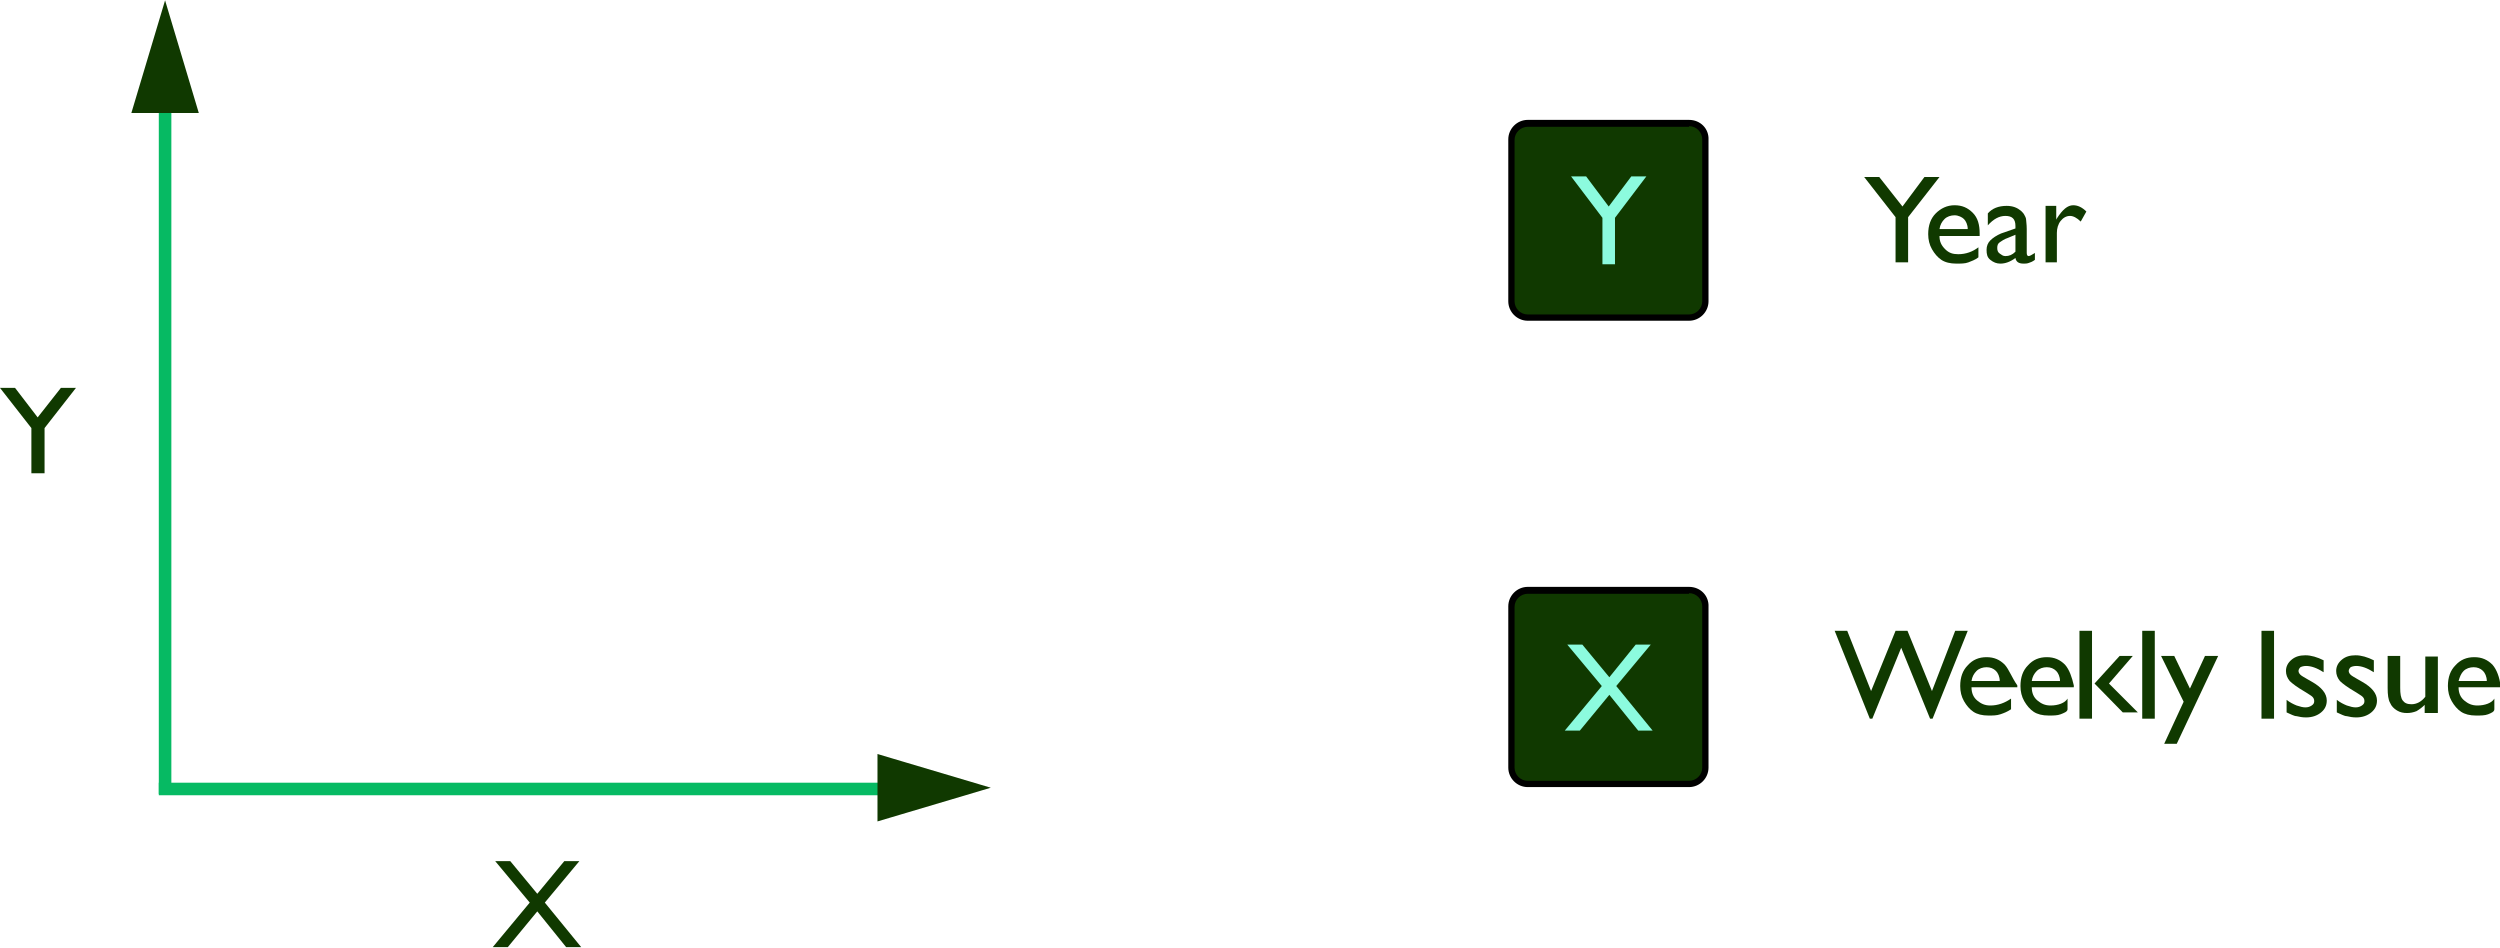
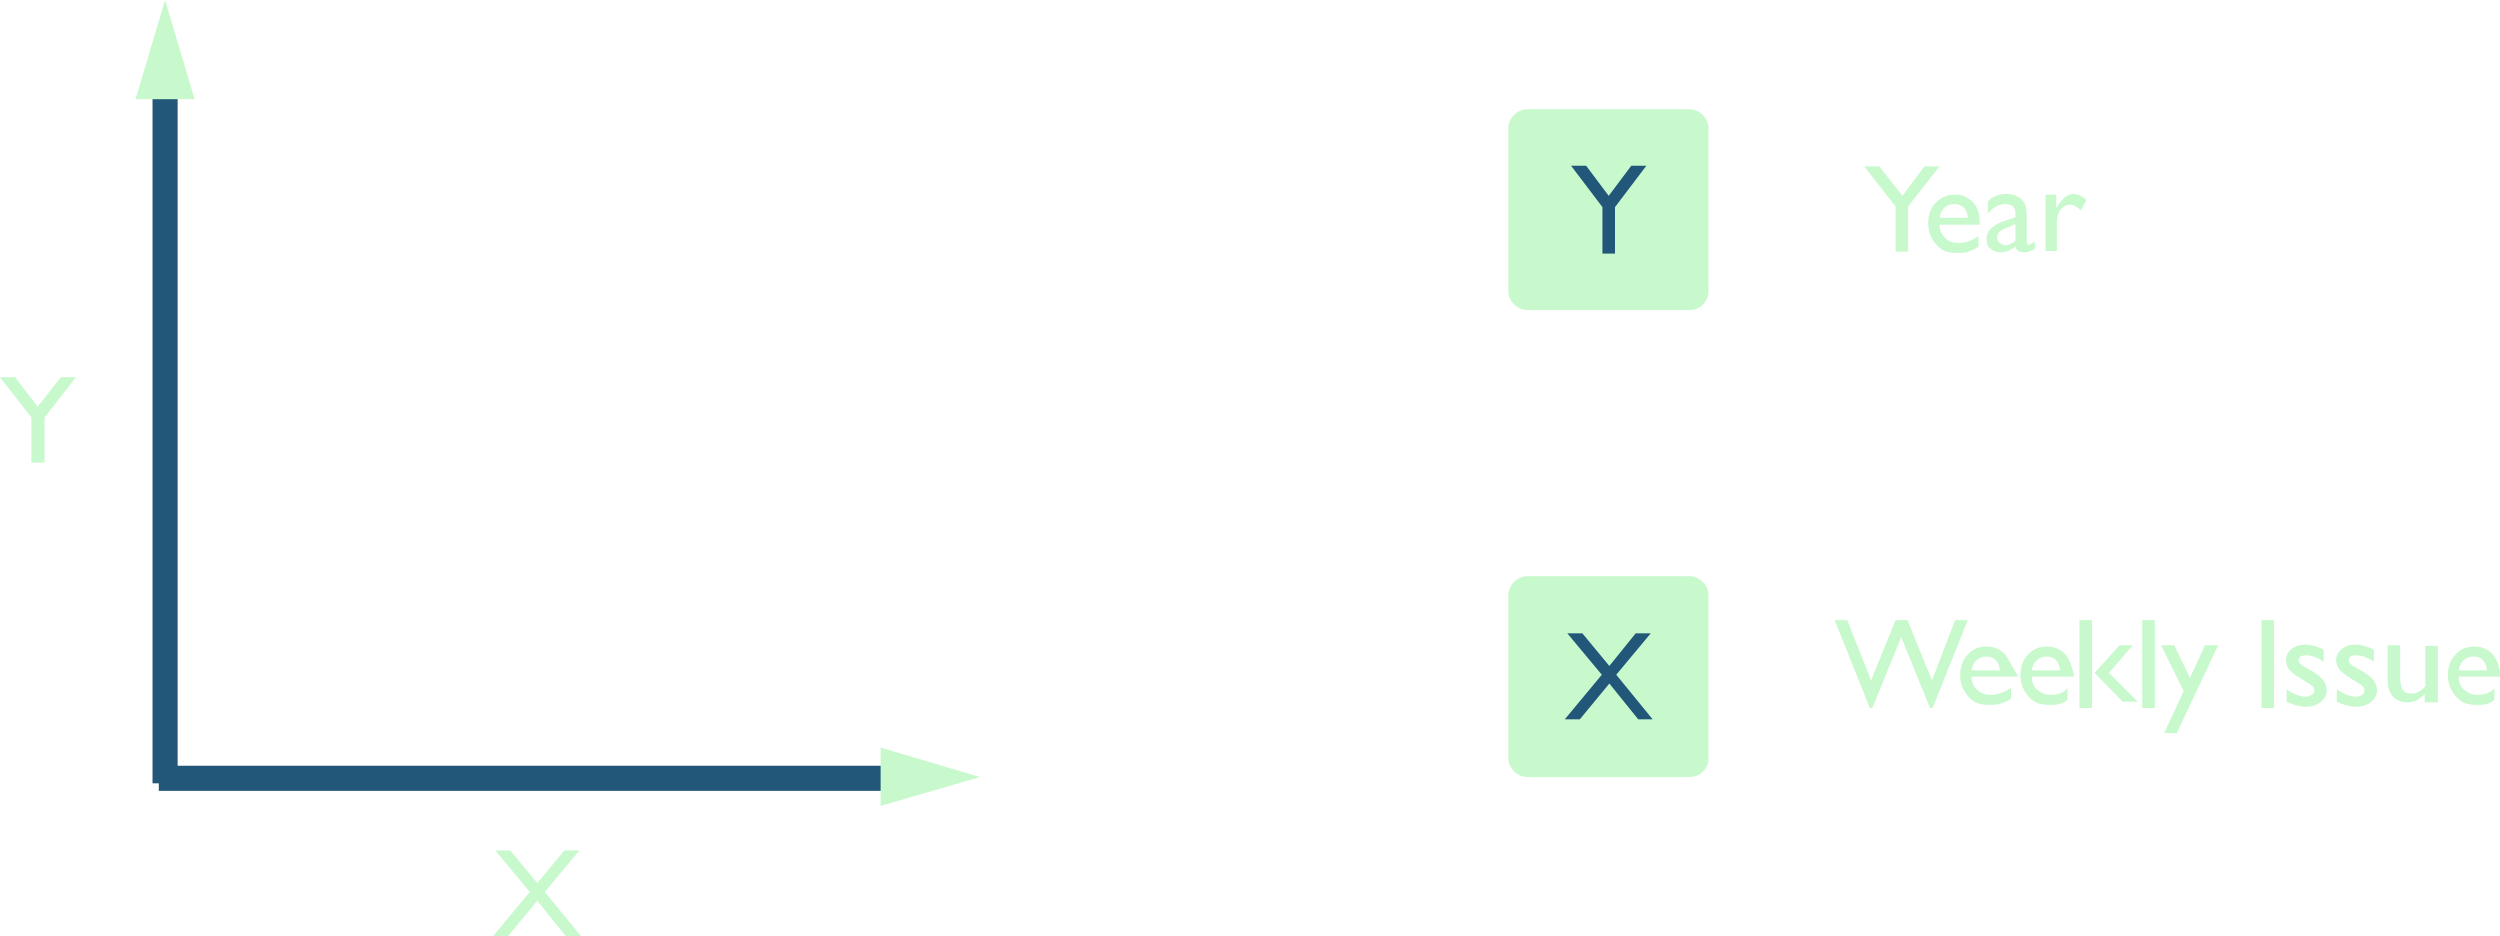
- <svg xmlns="http://www.w3.org/2000/svg" version="1.1" id="Capa_1" x="0px" y="0px" viewBox="0 0 398.3 150.9" enable-background="new 0 0 398.3 150.9" xml:space="preserve">
+ <svg xmlns="http://www.w3.org/2000/svg" version="1.1" id="Capa_1" x="0px" y="0px" viewBox="0 0 398.3 149.1" enable-background="new 0 0 398.3 149.1" xml:space="preserve">
  <g>
-     <path fill="#103900" d="M243.4,125c-1.5,0-2.6-1.2-2.6-2.6V96.7c0-1.5,1.2-2.6,2.6-2.6h25.7c1.5,0,2.6,1.2,2.6,2.6v25.7   c0,1.5-1.2,2.6-2.6,2.6H243.4z" />
-     <path d="M269.1,94.5c1.2,0,2.1,1,2.1,2.1v25.7c0,1.2-1,2.1-2.1,2.1h-25.7c-1.2,0-2.1-1-2.1-2.1V96.7c0-1.2,1-2.1,2.1-2.1H269.1    M269.1,93.5h-25.7c-1.7,0-3.1,1.4-3.1,3.1v25.7c0,1.7,1.4,3.1,3.1,3.1h25.7c1.7,0,3.1-1.4,3.1-3.1V96.7   C272.3,94.9,270.9,93.5,269.1,93.5L269.1,93.5z" />
+     <path fill="#C7F9CC" d="M269.1,123.8h-25.7c-1.7,0-3.1-1.4-3.1-3.1V94.9c0-1.7,1.4-3.1,3.1-3.1h25.7c1.7,0,3.1,1.4,3.1,3.1v25.7   C272.3,122.4,270.9,123.8,269.1,123.8z" />
  </g>
  <g>
-     <path fill="#103900" d="M243.4,50.6c-1.5,0-2.6-1.2-2.6-2.6V22.3c0-1.5,1.2-2.6,2.6-2.6h25.7c1.5,0,2.6,1.2,2.6,2.6V48   c0,1.5-1.2,2.6-2.6,2.6H243.4z" />
-     <path d="M269.1,20.1c1.2,0,2.1,1,2.1,2.1V48c0,1.2-1,2.1-2.1,2.1h-25.7c-1.2,0-2.1-1-2.1-2.1V22.3c0-1.2,1-2.1,2.1-2.1H269.1    M269.1,19.1h-25.7c-1.7,0-3.1,1.4-3.1,3.1V48c0,1.7,1.4,3.1,3.1,3.1h25.7c1.7,0,3.1-1.4,3.1-3.1V22.3   C272.3,20.5,270.9,19.1,269.1,19.1L269.1,19.1z" />
+     <path fill="#C7F9CC" d="M269.1,49.4h-25.7c-1.7,0-3.1-1.4-3.1-3.1V20.5c0-1.7,1.4-3.1,3.1-3.1h25.7c1.7,0,3.1,1.4,3.1,3.1v25.7   C272.3,48,270.9,49.4,269.1,49.4z" />
  </g>
-   <line fill="none" stroke="#06BA63" stroke-width="2" stroke-miterlimit="10" x1="26.3" y1="12.5" x2="26.3" y2="126.5" />
-   <line fill="none" stroke="#06BA63" stroke-width="2" stroke-miterlimit="10" x1="25.3" y1="125.7" x2="145.8" y2="125.7" />
+   <line fill="none" stroke="#22577A" stroke-width="4" stroke-miterlimit="10" x1="26.3" y1="10.8" x2="26.3" y2="124.8" />
+   <line fill="none" stroke="#22577A" stroke-width="4" stroke-miterlimit="10" x1="25.3" y1="124" x2="145.8" y2="124" />
  <g>
-     <path fill="#103900" d="M89.9,137.2h2.4l-5.5,6.6l5.8,7.1h-2.4l-4.6-5.7l-4.7,5.7h-2.4l5.9-7.1l-5.5-6.6h2.4l4.3,5.2L89.9,137.2z" />
+     <path fill="#C7F9CC" d="M89.9,135.5h2.4l-5.5,6.6l5.8,7.1h-2.4l-4.6-5.7l-4.7,5.7h-2.4l5.9-7.1l-5.5-6.6h2.4l4.3,5.2L89.9,135.5z" />
  </g>
  <g>
-     <path fill="#103900" d="M9.7,61.8h2.4l-5,6.4v7.2H5v-7.2l-5-6.4h2.4L6,66.5L9.7,61.8z" />
+     <path fill="#C7F9CC" d="M9.7,60.1h2.4l-5,6.4v7.2H5v-7.2l-5-6.4h2.4L6,64.8L9.7,60.1z" />
  </g>
  <g>
-     <path fill="#8CFBDE" d="M259.9,28.1h2.4l-5,6.6v7.4h-2v-7.4l-5-6.6h2.4l3.6,4.8L259.9,28.1z" />
+     <path fill="#22577A" d="M259.9,26.4h2.4l-5,6.6v7.4h-2V33l-5-6.6h2.4l3.6,4.8L259.9,26.4z" />
  </g>
  <g>
-     <path fill="#8CFBDE" d="M260.6,102.7h2.4l-5.5,6.6l5.8,7.1H261l-4.6-5.7l-4.7,5.7h-2.4l5.9-7.1l-5.5-6.6h2.4l4.3,5.2L260.6,102.7z" />
+     <path fill="#22577A" d="M260.6,100.9h2.4l-5.5,6.6l5.8,7.1H261l-4.6-5.7l-4.7,5.7h-2.4l5.9-7.1l-5.5-6.6h2.4l4.3,5.2L260.6,100.9z" />
  </g>
  <g>
-     <path fill="#103900" d="M306.6,28.2h2.4l-5,6.4v7.2h-2v-7.2l-5-6.4h2.4l3.7,4.7L306.6,28.2z" />
-     <path fill="#103900" d="M315.3,37.6H309c0,0.9,0.3,1.5,0.9,2.1s1.2,0.8,2.1,0.8c1.2,0,2.3-0.4,3.2-1.1V41c-0.5,0.4-1.1,0.6-1.6,0.8   s-1.2,0.2-1.9,0.2c-1,0-1.8-0.2-2.4-0.6s-1.1-1-1.5-1.7s-0.6-1.5-0.6-2.4c0-1.4,0.4-2.5,1.2-3.3s1.8-1.3,3-1.3   c1.2,0,2.1,0.4,2.9,1.2s1.1,1.9,1.1,3.3V37.6z M309,36.5h4.5c0-0.7-0.3-1.3-0.6-1.6s-0.9-0.6-1.5-0.6s-1.2,0.2-1.6,0.6   S309.1,35.8,309,36.5z" />
-     <path fill="#103900" d="M322.9,36.5v3.8c0,0.3,0.1,0.5,0.3,0.5c0.2,0,0.5-0.2,1-0.5v1.1c-0.4,0.3-0.7,0.4-1,0.5s-0.5,0.1-0.8,0.1   c-0.8,0-1.2-0.3-1.3-0.9c-0.8,0.6-1.6,0.9-2.4,0.9c-0.6,0-1.1-0.2-1.6-0.6s-0.6-0.9-0.6-1.6c0-0.6,0.2-1.1,0.6-1.5s1-0.8,1.7-1.1   l2.3-0.8V36c0-1.1-0.5-1.6-1.6-1.6c-1,0-1.9,0.5-2.8,1.5v-1.9c0.7-0.8,1.7-1.2,3-1.2c1,0,1.7,0.3,2.3,0.8c0.2,0.2,0.4,0.4,0.5,0.6   s0.3,0.5,0.3,0.8S322.9,35.7,322.9,36.5z M321.1,40.1v-2.7l-1.2,0.5c-0.6,0.2-1,0.5-1.3,0.7s-0.4,0.5-0.4,0.9   c0,0.4,0.1,0.7,0.4,0.9s0.5,0.4,0.9,0.4C320.1,40.8,320.6,40.6,321.1,40.1z" />
-     <path fill="#103900" d="M327.6,32.9V35l0.1-0.2c0.9-1.4,1.7-2.1,2.6-2.1c0.7,0,1.4,0.3,2.1,1l-0.9,1.6c-0.6-0.6-1.2-0.9-1.7-0.9   c-0.6,0-1.1,0.3-1.5,0.8s-0.6,1.2-0.6,1.9v4.7h-1.8v-9H327.6z" />
+     <path fill="#C7F9CC" d="M306.6,26.5h2.4l-5,6.4v7.2h-2v-7.2l-5-6.4h2.4l3.7,4.7L306.6,26.5z" />
+     <path fill="#C7F9CC" d="M315.3,35.8H309c0,0.9,0.3,1.5,0.9,2.1s1.2,0.8,2.1,0.8c1.2,0,2.3-0.4,3.2-1.1v1.7   c-0.5,0.4-1.1,0.6-1.6,0.8s-1.2,0.2-1.9,0.2c-1,0-1.8-0.2-2.4-0.6s-1.1-1-1.5-1.7s-0.6-1.5-0.6-2.4c0-1.4,0.4-2.5,1.2-3.3   s1.8-1.3,3-1.3c1.2,0,2.1,0.4,2.9,1.2s1.1,1.9,1.1,3.3V35.8z M309,34.7h4.5c0-0.7-0.3-1.3-0.6-1.6s-0.9-0.6-1.5-0.6   s-1.2,0.2-1.6,0.6S309.1,34,309,34.7z" />
+     <path fill="#C7F9CC" d="M322.9,34.7v3.8c0,0.3,0.1,0.5,0.3,0.5c0.2,0,0.5-0.2,1-0.5v1.1c-0.4,0.3-0.7,0.4-1,0.5s-0.5,0.1-0.8,0.1   c-0.8,0-1.2-0.3-1.3-0.9c-0.8,0.6-1.6,0.9-2.4,0.9c-0.6,0-1.1-0.2-1.6-0.6s-0.6-0.9-0.6-1.6c0-0.6,0.2-1.1,0.6-1.5s1-0.8,1.7-1.1   l2.3-0.8v-0.5c0-1.1-0.5-1.6-1.6-1.6c-1,0-1.9,0.5-2.8,1.5v-1.9c0.7-0.8,1.7-1.2,3-1.2c1,0,1.7,0.3,2.3,0.8   c0.2,0.2,0.4,0.4,0.5,0.6s0.3,0.5,0.3,0.8S322.9,34,322.9,34.7z M321.1,38.4v-2.7l-1.2,0.5c-0.6,0.2-1,0.5-1.3,0.7   s-0.4,0.5-0.4,0.9c0,0.4,0.1,0.7,0.4,0.9s0.5,0.4,0.9,0.4C320.1,39,320.6,38.8,321.1,38.4z" />
+     <path fill="#C7F9CC" d="M327.6,31.1v2.1l0.1-0.2c0.9-1.4,1.7-2.1,2.6-2.1c0.7,0,1.4,0.3,2.1,1l-0.9,1.6c-0.6-0.6-1.2-0.9-1.7-0.9   c-0.6,0-1.1,0.3-1.5,0.8s-0.6,1.2-0.6,1.9v4.7h-1.8v-9H327.6z" />
  </g>
  <g>
-     <path fill="#103900" d="M311.5,100.5h2l-5.6,14h-0.4l-4.6-11.3l-4.6,11.3h-0.4l-5.6-14h2l3.8,9.6l3.9-9.6h1.9l3.9,9.6L311.5,100.5z   " />
-     <path fill="#103900" d="M321.3,109.5h-7.2c0,0.9,0.3,1.6,0.9,2.1s1.2,0.8,2.1,0.8c1.2,0,2.3-0.4,3.3-1.1v1.7   c-0.6,0.4-1.1,0.6-1.7,0.8s-1.2,0.2-1.9,0.2c-1,0-1.8-0.2-2.4-0.6s-1.1-1-1.5-1.7s-0.6-1.5-0.6-2.4c0-1.4,0.4-2.5,1.2-3.3   c0.8-0.9,1.8-1.3,3-1.3c1.2,0,2.1,0.4,2.9,1.2c0.7,0.8,1.1,2,2,3.3V109.5z M314.1,108.5h4.5c0-0.7-0.3-1.3-0.6-1.6   c-0.4-0.4-0.9-0.6-1.5-0.6s-1.2,0.2-1.6,0.6C314.5,107.3,314.2,107.8,314.1,108.5z" />
-     <path fill="#103900" d="M330.3,109.5h-6.6c0,0.9,0.3,1.6,0.9,2.1s1.2,0.8,2.1,0.8c1.2,0,2.3-0.4,2.7-1.1v1.7c0,0.4-0.6,0.6-1.1,0.8   s-1.2,0.2-1.9,0.2c-1,0-1.8-0.2-2.4-0.6s-1.1-1-1.5-1.7s-0.6-1.5-0.6-2.4c0-1.4,0.4-2.5,1.2-3.3c0.8-0.9,1.8-1.3,3-1.3   c1.2,0,2.1,0.4,2.9,1.2c0.7,0.8,1.1,2,1.4,3.3V109.5z M323.7,108.5h4.5c0-0.7-0.3-1.3-0.6-1.6c-0.4-0.4-0.9-0.6-1.5-0.6   s-1.2,0.2-1.6,0.6C324.1,107.3,323.8,107.8,323.7,108.5z" />
-     <path fill="#103900" d="M331.3,100.5h2v14h-2V100.5z M337.7,104.5h2.1l-3.8,4.4l4.6,4.6h-2.4l-4.5-4.6L337.7,104.5z" />
-     <path fill="#103900" d="M341.3,100.5h2v14h-2V100.5z" />
-     <path fill="#103900" d="M351.3,104.5h2.1l-6.6,14h-2l3.1-6.7l-3.6-7.3h2.1l2.5,5.2L351.3,104.5z" />
-     <path fill="#103900" d="M360.3,100.5h2v14h-2V100.5z" />
-     <path fill="#103900" d="M364.3,113.5v-2c0.5,0.4,1.1,0.7,1.6,0.9c0.6,0.2,1,0.3,1.4,0.3c0.4,0,0.7-0.1,1-0.3   c0.3-0.2,0.4-0.4,0.4-0.7c0-0.3-0.1-0.5-0.3-0.7c-0.2-0.2-0.6-0.4-1.2-0.8c-1.2-0.7-2-1.3-2.4-1.7c-0.4-0.5-0.6-1-0.6-1.6   c0-0.7,0.3-1.3,0.9-1.8c0.6-0.5,1.3-0.7,2.2-0.7c0.9,0,1.9,0.3,2.9,0.8v1.9c-1.1-0.7-2-1-2.8-1c-0.4,0-0.7,0.1-0.9,0.2   c-0.2,0.2-0.3,0.4-0.3,0.6c0,0.2,0.1,0.4,0.3,0.6c0.2,0.2,0.6,0.4,1.1,0.7l0.7,0.4c1.6,0.9,2.4,1.9,2.4,3c0,0.8-0.3,1.4-0.9,1.9   c-0.6,0.5-1.4,0.8-2.4,0.8c-0.6,0-1.1-0.1-1.5-0.2C365.5,114.1,365,113.8,364.3,113.5z" />
-     <path fill="#103900" d="M372.3,113.5v-2c0.5,0.4,1.1,0.7,1.6,0.9c0.6,0.2,1,0.3,1.4,0.3c0.4,0,0.7-0.1,1-0.3   c0.3-0.2,0.4-0.4,0.4-0.7c0-0.3-0.1-0.5-0.3-0.7c-0.2-0.2-0.6-0.4-1.2-0.8c-1.2-0.7-2-1.3-2.4-1.7c-0.4-0.5-0.6-1-0.6-1.6   c0-0.7,0.3-1.3,0.9-1.8c0.6-0.5,1.3-0.7,2.2-0.7c0.9,0,1.9,0.3,2.9,0.8v1.9c-1.1-0.7-2-1-2.8-1c-0.4,0-0.7,0.1-0.9,0.2   c-0.2,0.2-0.3,0.4-0.3,0.6c0,0.2,0.1,0.4,0.3,0.6c0.2,0.2,0.6,0.4,1.1,0.7l0.7,0.4c1.6,0.9,2.4,1.9,2.4,3c0,0.8-0.3,1.4-0.9,1.9   c-0.6,0.5-1.4,0.8-2.4,0.8c-0.6,0-1.1-0.1-1.5-0.2C373.5,114.1,373,113.8,372.3,113.5z" />
-     <path fill="#103900" d="M386.3,113.5v-1.2c-0.4,0.4-0.8,0.7-1.3,1c-0.5,0.2-1,0.3-1.5,0.3c-0.6,0-1.1-0.1-1.6-0.4   c-0.5-0.3-0.9-0.7-1.1-1.2c-0.3-0.5-0.4-1.3-0.4-2.4v-5.1h2v5.1c0,0.9,0.1,1.6,0.4,2s0.7,0.6,1.4,0.6c0.8,0,1.6-0.4,2.2-1.2v-6.4h2   v9H386.3z" />
-     <path fill="#103900" d="M398.3,109.5h-6.6c0,0.9,0.3,1.6,0.9,2.1s1.2,0.8,2.1,0.8c1.2,0,2.3-0.4,2.7-1.1v1.7c0,0.4-0.5,0.6-1,0.8   s-1.2,0.2-1.9,0.2c-1,0-1.8-0.2-2.4-0.6s-1.1-1-1.5-1.7s-0.6-1.5-0.6-2.4c0-1.4,0.4-2.5,1.2-3.3c0.8-0.9,1.8-1.3,3-1.3   c1.2,0,2.1,0.4,2.9,1.2c0.7,0.8,1.1,2,1.3,3.3V109.5z M391.7,108.5h4.5c0-0.7-0.3-1.3-0.6-1.6c-0.4-0.4-0.9-0.6-1.5-0.6   s-1.2,0.2-1.6,0.6C392.1,107.3,391.9,107.8,391.7,108.5z" />
+     <path fill="#C7F9CC" d="M311.5,98.8h2l-5.6,14h-0.4l-4.6-11.3l-4.6,11.3h-0.4l-5.6-14h2l3.8,9.6l3.9-9.6h1.9l3.9,9.6L311.5,98.8z" />
+     <path fill="#C7F9CC" d="M321.3,107.8h-7.2c0,0.9,0.3,1.6,0.9,2.1s1.2,0.8,2.1,0.8c1.2,0,2.3-0.4,3.3-1.1v1.7   c-0.6,0.4-1.1,0.6-1.7,0.8s-1.2,0.2-1.9,0.2c-1,0-1.8-0.2-2.4-0.6s-1.1-1-1.5-1.7s-0.6-1.5-0.6-2.4c0-1.4,0.4-2.5,1.2-3.3   c0.8-0.9,1.8-1.3,3-1.3c1.2,0,2.1,0.4,2.9,1.2c0.7,0.8,1.1,2,2,3.3V107.8z M314.1,106.8h4.5c0-0.7-0.3-1.3-0.6-1.6   c-0.4-0.4-0.9-0.6-1.5-0.6s-1.2,0.2-1.6,0.6C314.5,105.5,314.2,106.1,314.1,106.8z" />
+     <path fill="#C7F9CC" d="M330.3,107.8h-6.6c0,0.9,0.3,1.6,0.9,2.1s1.2,0.8,2.1,0.8c1.2,0,2.3-0.4,2.7-1.1v1.7c0,0.4-0.6,0.6-1.1,0.8   s-1.2,0.2-1.9,0.2c-1,0-1.8-0.2-2.4-0.6s-1.1-1-1.5-1.7s-0.6-1.5-0.6-2.4c0-1.4,0.4-2.5,1.2-3.3c0.8-0.9,1.8-1.3,3-1.3   c1.2,0,2.1,0.4,2.9,1.2c0.7,0.8,1.1,2,1.4,3.3V107.8z M323.7,106.8h4.5c0-0.7-0.3-1.3-0.6-1.6c-0.4-0.4-0.9-0.6-1.5-0.6   s-1.2,0.2-1.6,0.6C324.1,105.5,323.8,106.1,323.7,106.8z" />
+     <path fill="#C7F9CC" d="M331.3,98.8h2v14h-2V98.8z M337.7,102.8h2.1l-3.8,4.4l4.6,4.6h-2.4l-4.5-4.6L337.7,102.8z" />
+     <path fill="#C7F9CC" d="M341.3,98.8h2v14h-2V98.8z" />
+     <path fill="#C7F9CC" d="M351.3,102.8h2.1l-6.6,14h-2l3.1-6.7l-3.6-7.3h2.1l2.5,5.2L351.3,102.8z" />
+     <path fill="#C7F9CC" d="M360.3,98.8h2v14h-2V98.8z" />
+     <path fill="#C7F9CC" d="M364.3,111.8v-2c0.5,0.4,1.1,0.7,1.6,0.9c0.6,0.2,1,0.3,1.4,0.3c0.4,0,0.7-0.1,1-0.3   c0.3-0.2,0.4-0.4,0.4-0.7c0-0.3-0.1-0.5-0.3-0.7c-0.2-0.2-0.6-0.4-1.2-0.8c-1.2-0.7-2-1.3-2.4-1.7c-0.4-0.5-0.6-1-0.6-1.6   c0-0.7,0.3-1.3,0.9-1.8c0.6-0.5,1.3-0.7,2.2-0.7c0.9,0,1.9,0.3,2.9,0.8v1.9c-1.1-0.7-2-1-2.8-1c-0.4,0-0.7,0.1-0.9,0.2   c-0.2,0.2-0.3,0.4-0.3,0.6c0,0.2,0.1,0.4,0.3,0.6c0.2,0.2,0.6,0.4,1.1,0.7l0.7,0.4c1.6,0.9,2.4,1.9,2.4,3c0,0.8-0.3,1.4-0.9,1.9   c-0.6,0.5-1.4,0.8-2.4,0.8c-0.6,0-1.1-0.1-1.5-0.2C365.5,112.3,365,112.1,364.3,111.8z" />
+     <path fill="#C7F9CC" d="M372.3,111.8v-2c0.5,0.4,1.1,0.7,1.6,0.9c0.6,0.2,1,0.3,1.4,0.3c0.4,0,0.7-0.1,1-0.3   c0.3-0.2,0.4-0.4,0.4-0.7c0-0.3-0.1-0.5-0.3-0.7c-0.2-0.2-0.6-0.4-1.2-0.8c-1.2-0.7-2-1.3-2.4-1.7c-0.4-0.5-0.6-1-0.6-1.6   c0-0.7,0.3-1.3,0.9-1.8c0.6-0.5,1.3-0.7,2.2-0.7c0.9,0,1.9,0.3,2.9,0.8v1.9c-1.1-0.7-2-1-2.8-1c-0.4,0-0.7,0.1-0.9,0.2   c-0.2,0.2-0.3,0.4-0.3,0.6c0,0.2,0.1,0.4,0.3,0.6c0.2,0.2,0.6,0.4,1.1,0.7l0.7,0.4c1.6,0.9,2.4,1.9,2.4,3c0,0.8-0.3,1.4-0.9,1.9   c-0.6,0.5-1.4,0.8-2.4,0.8c-0.6,0-1.1-0.1-1.5-0.2C373.5,112.3,373,112.1,372.3,111.8z" />
+     <path fill="#C7F9CC" d="M386.3,111.8v-1.2c-0.4,0.4-0.8,0.7-1.3,1c-0.5,0.2-1,0.3-1.5,0.3c-0.6,0-1.1-0.1-1.6-0.4   c-0.5-0.3-0.9-0.7-1.1-1.2c-0.3-0.5-0.4-1.3-0.4-2.4v-5.1h2v5.1c0,0.9,0.1,1.6,0.4,2s0.7,0.6,1.4,0.6c0.8,0,1.6-0.4,2.2-1.2v-6.4h2   v9H386.3z" />
+     <path fill="#C7F9CC" d="M398.3,107.8h-6.6c0,0.9,0.3,1.6,0.9,2.1s1.2,0.8,2.1,0.8c1.2,0,2.3-0.4,2.7-1.1v1.7c0,0.4-0.5,0.6-1,0.8   s-1.2,0.2-1.9,0.2c-1,0-1.8-0.2-2.4-0.6s-1.1-1-1.5-1.7s-0.6-1.5-0.6-2.4c0-1.4,0.4-2.5,1.2-3.3c0.8-0.9,1.8-1.3,3-1.3   c1.2,0,2.1,0.4,2.9,1.2c0.7,0.8,1.1,2,1.3,3.3V107.8z M391.7,106.8h4.5c0-0.7-0.3-1.3-0.6-1.6c-0.4-0.4-0.9-0.6-1.5-0.6   s-1.2,0.2-1.6,0.6C392.1,105.5,391.9,106.1,391.7,106.8z" />
  </g>
-   <polygon fill="#103900" stroke="#103900" stroke-miterlimit="10" points="21.6,17.5 31,17.5 26.3,1.8 " />
-   <polygon fill="#103900" stroke="#103900" stroke-miterlimit="10" points="140.3,120.8 140.3,130.2 156.1,125.5 " />
+   <polygon fill="#C7F9CC" points="21.6,15.8 31,15.8 26.3,0 " />
+   <polygon fill="#C7F9CC" points="140.3,119.1 140.3,128.4 156.1,123.8 " />
</svg>
